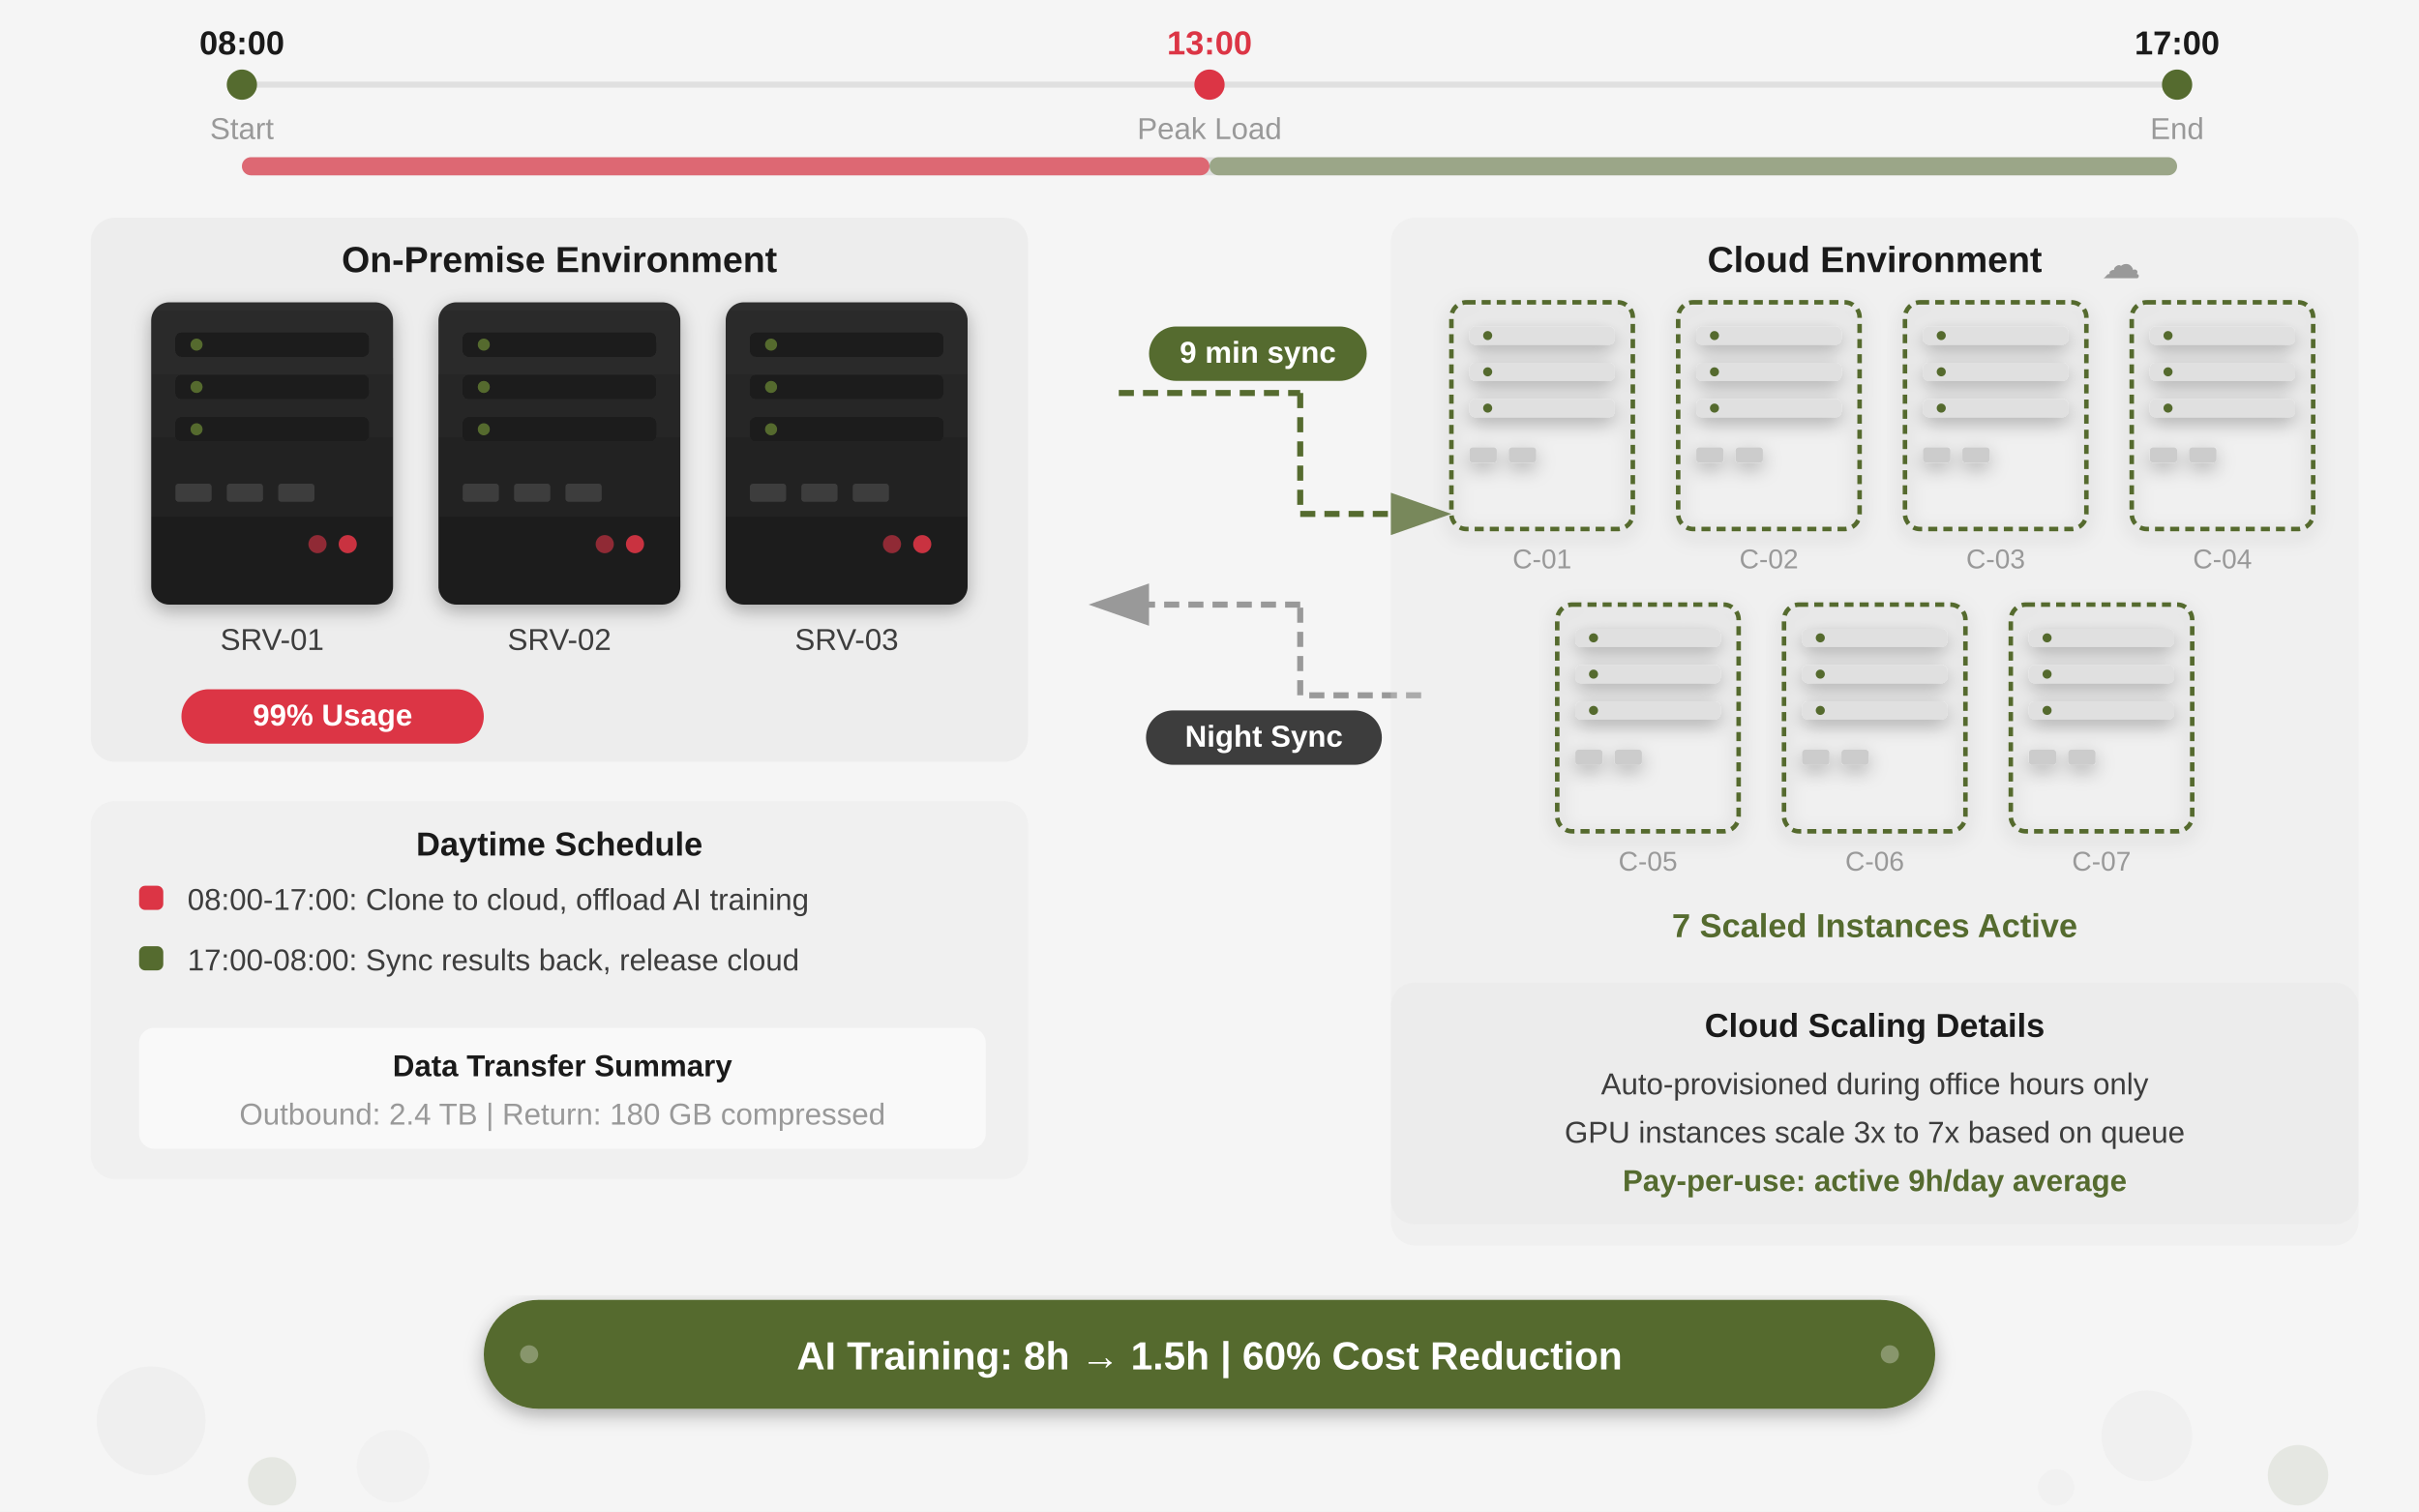
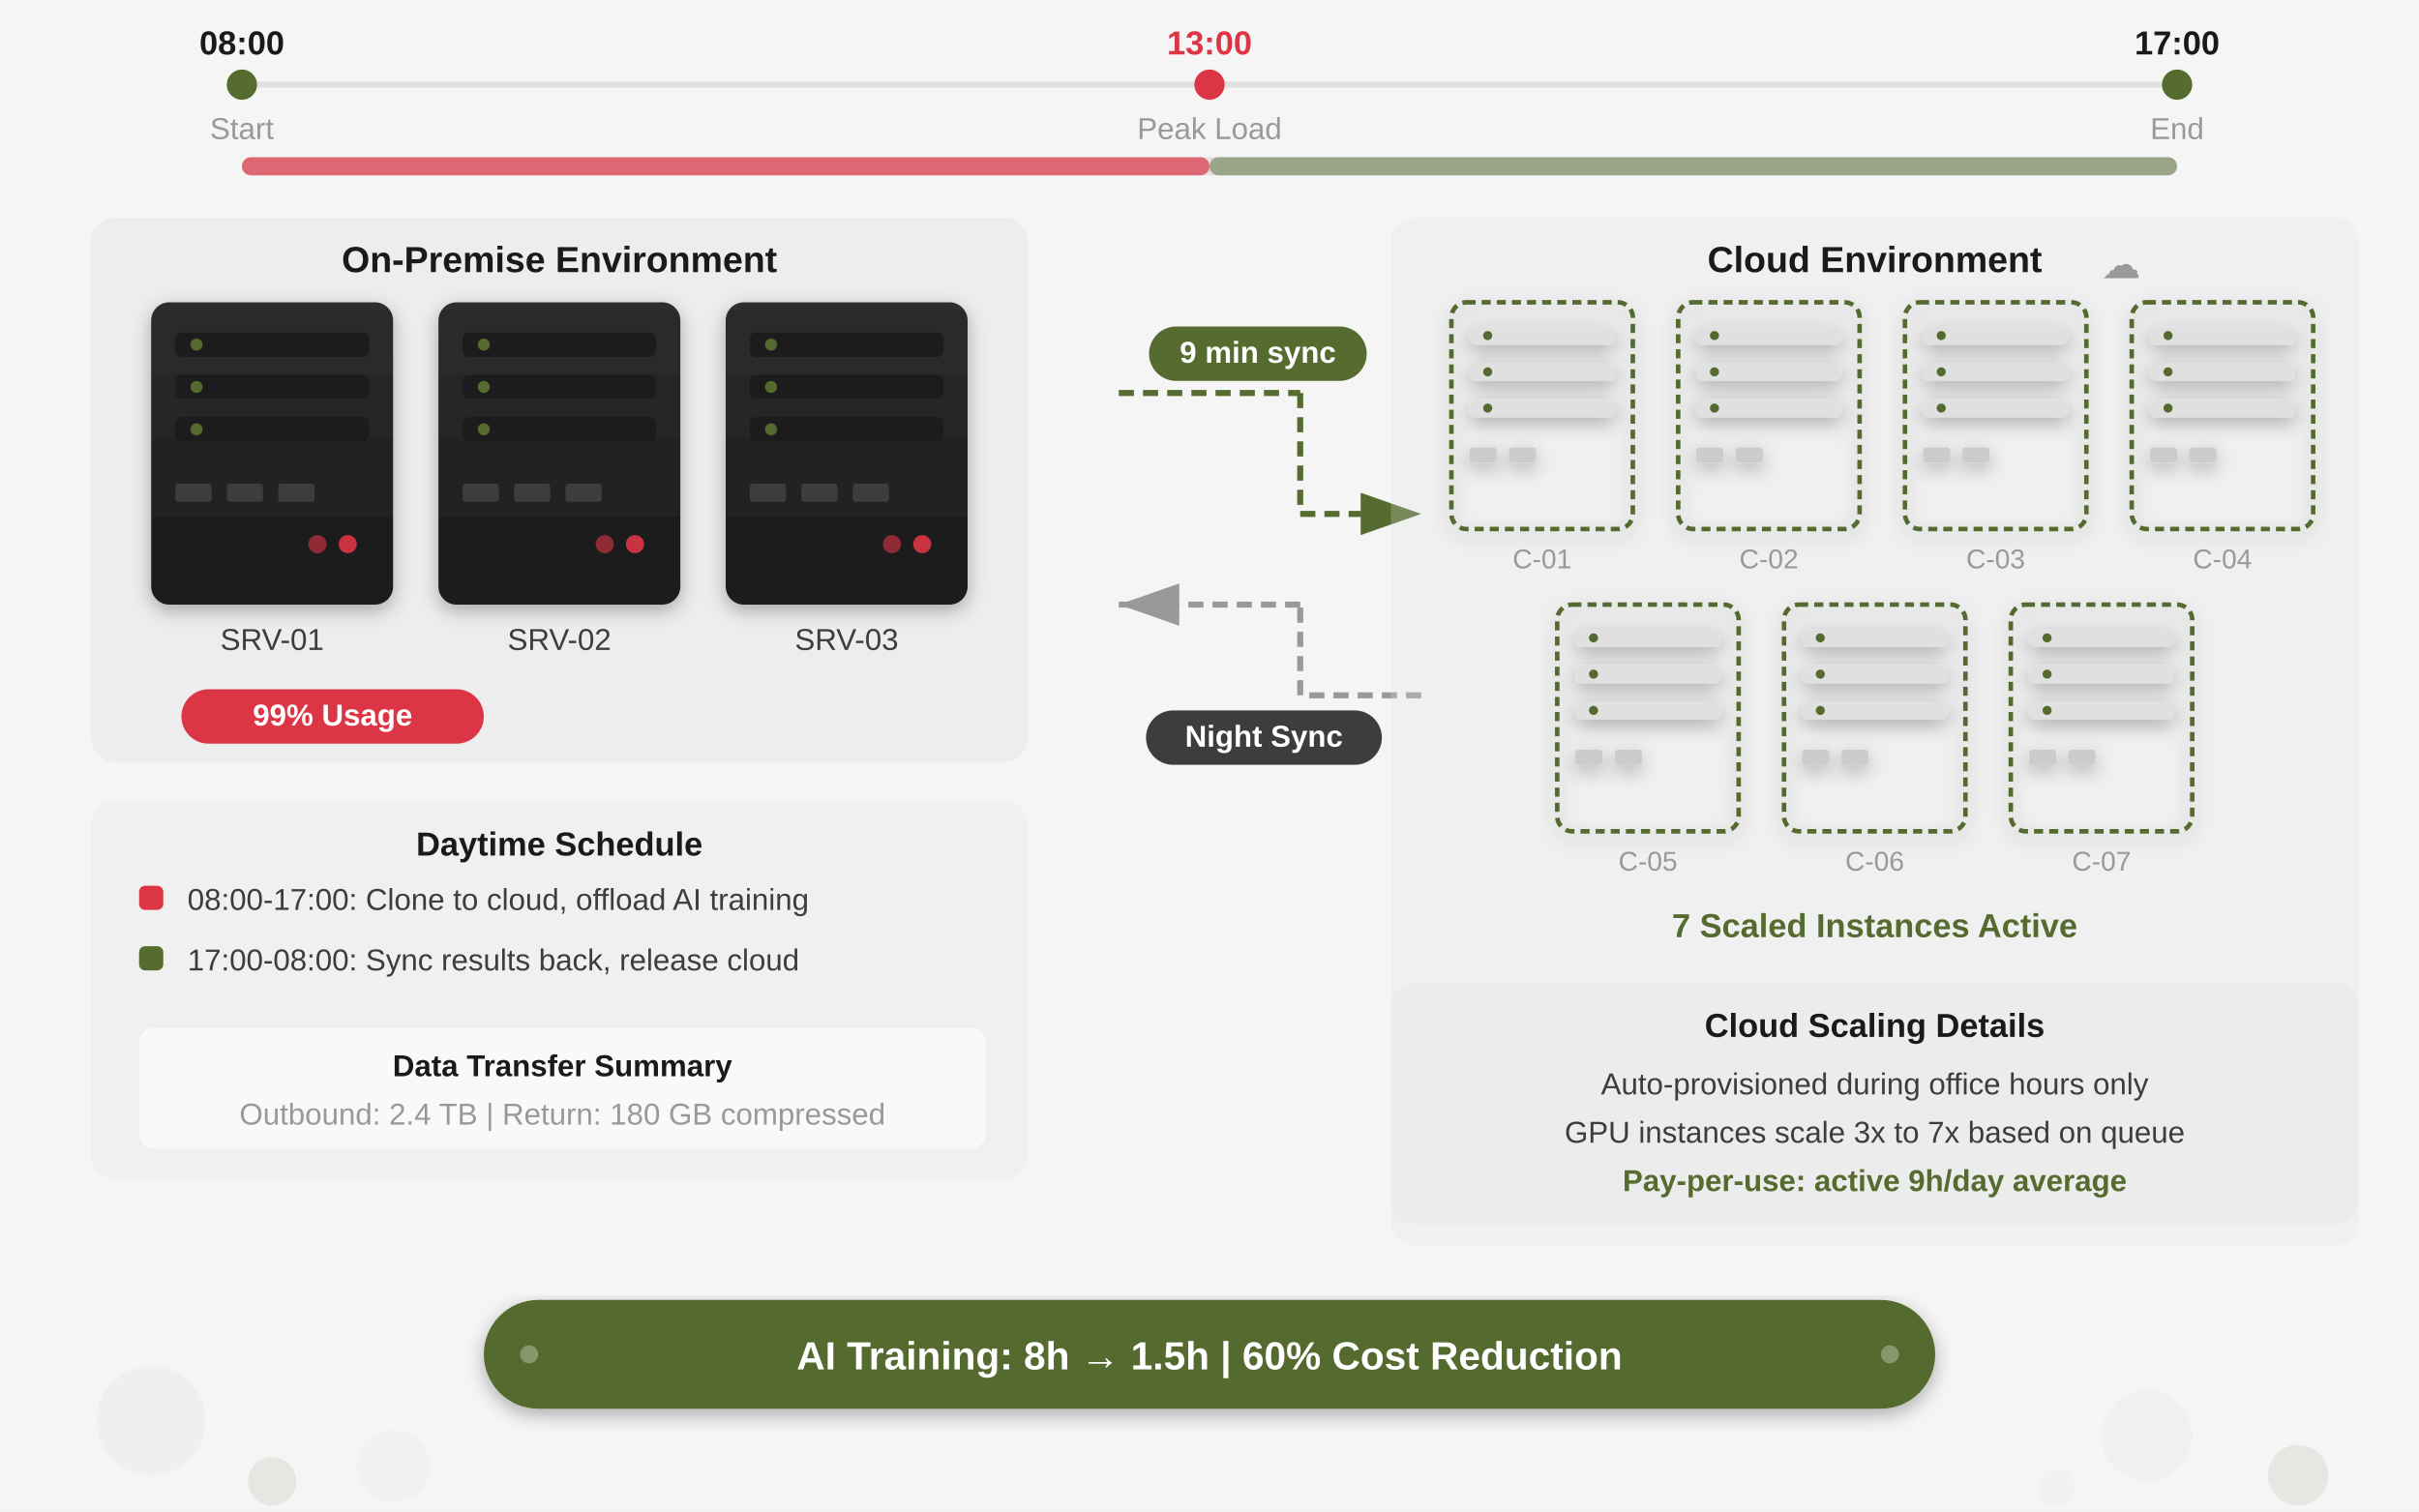
<svg xmlns="http://www.w3.org/2000/svg" viewBox="0 0 800 500" width="800" height="500">
  <rect width="800" height="500" fill="#f5f5f5" />
  <defs>
    <linearGradient id="serverGrad" x1="0" y1="0" x2="0" y2="1">
      <stop offset="0%" stop-color="#2d2d2d" />
      <stop offset="100%" stop-color="#1a1a1a" />
    </linearGradient>
    <linearGradient id="cloudGrad" x1="0" y1="0" x2="0" y2="1">
      <stop offset="0%" stop-color="#e0e0e0" />
      <stop offset="100%" stop-color="#cccccc" />
    </linearGradient>
    <filter id="shadow" x="-10%" y="-10%" width="130%" height="140%">
      <feDropShadow dx="0" dy="2" stdDeviation="3" flood-color="#000" flood-opacity="0.3" />
    </filter>
-     <marker id="arrowDown" markerWidth="10" markerHeight="7" refX="5" refY="3.5" orient="auto">
+     <marker id="arrowDown" markerWidth="10" markerHeight="7" refX="10" refY="3.5" orient="auto">
      <polygon points="0 0, 10 3.5, 0 7" fill="#556b2f" />
    </marker>
-     <marker id="arrowUp" markerWidth="10" markerHeight="7" refX="5" refY="3.5" orient="auto">
+     <marker id="arrowUp" markerWidth="10" markerHeight="7" refX="10" refY="3.5" orient="auto">
      <polygon points="0 0, 10 3.5, 0 7" fill="#999999" />
    </marker>
  </defs>
  <line x1="80" y1="28" x2="720" y2="28" stroke="#e0e0e0" stroke-width="2" />
  <circle cx="80" cy="28" r="5" fill="#556b2f" />
  <circle cx="400" cy="28" r="5" fill="#dc3545" />
  <circle cx="720" cy="28" r="5" fill="#556b2f" />
  <text x="80" y="18" font-family="Arial, sans-serif" font-size="11" text-anchor="middle" fill="#1a1a1a" font-weight="bold">08:00</text>
  <text x="400" y="18" font-family="Arial, sans-serif" font-size="11" text-anchor="middle" fill="#dc3545" font-weight="bold">13:00</text>
  <text x="720" y="18" font-family="Arial, sans-serif" font-size="11" text-anchor="middle" fill="#1a1a1a" font-weight="bold">17:00</text>
  <text x="80" y="46" font-family="Arial, sans-serif" font-size="10" text-anchor="middle" fill="#999999">Start</text>
  <text x="400" y="46" font-family="Arial, sans-serif" font-size="10" text-anchor="middle" fill="#999999">Peak Load</text>
  <text x="720" y="46" font-family="Arial, sans-serif" font-size="10" text-anchor="middle" fill="#999999">End</text>
  <rect x="80" y="52" rx="3" width="640" height="6" fill="#e0e0e0" />
  <rect x="80" y="52" rx="3" width="320" height="6" fill="#dc3545" opacity="0.7" />
  <rect x="400" y="52" rx="3" width="320" height="6" fill="#556b2f" opacity="0.5" />
  <rect x="30" y="72" width="310" height="180" rx="8" fill="#e0e0e0" opacity="0.35" />
  <text x="185" y="90" font-family="Arial, sans-serif" font-size="12" font-weight="bold" text-anchor="middle" fill="#1a1a1a">On-Premise Environment</text>
  <g transform="translate(50, 100)" filter="url(#shadow)">
    <rect width="80" height="100" rx="6" fill="url(#serverGrad)" />
    <rect x="8" y="10" width="64" height="8" rx="2" fill="#1a1a1a" />
    <rect x="8" y="24" width="64" height="8" rx="2" fill="#1a1a1a" />
    <rect x="8" y="38" width="64" height="8" rx="2" fill="#1a1a1a" />
    <circle cx="15" cy="14" r="2" fill="#556b2f" />
    <circle cx="15" cy="28" r="2" fill="#556b2f" />
    <circle cx="15" cy="42" r="2" fill="#556b2f" />
    <rect x="8" y="60" width="12" height="6" rx="1" fill="#3d3d3d" />
    <rect x="25" y="60" width="12" height="6" rx="1" fill="#3d3d3d" />
    <rect x="42" y="60" width="12" height="6" rx="1" fill="#3d3d3d" />
    <circle cx="65" cy="80" r="3" fill="#dc3545" opacity="0.9" />
    <circle cx="55" cy="80" r="3" fill="#dc3545" opacity="0.6" />
  </g>
  <text x="90" y="215" font-family="Arial, sans-serif" font-size="10" text-anchor="middle" fill="#3d3d3d">SRV-01</text>
  <g transform="translate(145, 100)" filter="url(#shadow)">
    <rect width="80" height="100" rx="6" fill="url(#serverGrad)" />
    <rect x="8" y="10" width="64" height="8" rx="2" fill="#1a1a1a" />
    <rect x="8" y="24" width="64" height="8" rx="2" fill="#1a1a1a" />
    <rect x="8" y="38" width="64" height="8" rx="2" fill="#1a1a1a" />
    <circle cx="15" cy="14" r="2" fill="#556b2f" />
    <circle cx="15" cy="28" r="2" fill="#556b2f" />
    <circle cx="15" cy="42" r="2" fill="#556b2f" />
    <rect x="8" y="60" width="12" height="6" rx="1" fill="#3d3d3d" />
    <rect x="25" y="60" width="12" height="6" rx="1" fill="#3d3d3d" />
    <rect x="42" y="60" width="12" height="6" rx="1" fill="#3d3d3d" />
    <circle cx="65" cy="80" r="3" fill="#dc3545" opacity="0.9" />
    <circle cx="55" cy="80" r="3" fill="#dc3545" opacity="0.6" />
  </g>
  <text x="185" y="215" font-family="Arial, sans-serif" font-size="10" text-anchor="middle" fill="#3d3d3d">SRV-02</text>
  <g transform="translate(240, 100)" filter="url(#shadow)">
    <rect width="80" height="100" rx="6" fill="url(#serverGrad)" />
    <rect x="8" y="10" width="64" height="8" rx="2" fill="#1a1a1a" />
    <rect x="8" y="24" width="64" height="8" rx="2" fill="#1a1a1a" />
    <rect x="8" y="38" width="64" height="8" rx="2" fill="#1a1a1a" />
    <circle cx="15" cy="14" r="2" fill="#556b2f" />
    <circle cx="15" cy="28" r="2" fill="#556b2f" />
    <circle cx="15" cy="42" r="2" fill="#556b2f" />
    <rect x="8" y="60" width="12" height="6" rx="1" fill="#3d3d3d" />
    <rect x="25" y="60" width="12" height="6" rx="1" fill="#3d3d3d" />
    <rect x="42" y="60" width="12" height="6" rx="1" fill="#3d3d3d" />
    <circle cx="65" cy="80" r="3" fill="#dc3545" opacity="0.9" />
    <circle cx="55" cy="80" r="3" fill="#dc3545" opacity="0.6" />
  </g>
  <text x="280" y="215" font-family="Arial, sans-serif" font-size="10" text-anchor="middle" fill="#3d3d3d">SRV-03</text>
  <rect x="60" y="228" width="100" height="18" rx="9" fill="#dc3545" />
  <text x="110" y="240" font-family="Arial, sans-serif" font-size="10" text-anchor="middle" fill="#ffffff" font-weight="bold">99% Usage</text>
  <line x1="370" y1="130" x2="430" y2="130" stroke="#556b2f" stroke-width="2" stroke-dasharray="5,3" />
  <line x1="430" y1="130" x2="430" y2="170" stroke="#556b2f" stroke-width="2" stroke-dasharray="5,3" />
  <line x1="430" y1="170" x2="470" y2="170" stroke="#556b2f" stroke-width="2" stroke-dasharray="5,3" marker-end="url(#arrowDown)" />
  <rect x="380" y="108" width="72" height="18" rx="9" fill="#556b2f" />
  <text x="416" y="120" font-family="Arial, sans-serif" font-size="10" text-anchor="middle" fill="#ffffff" font-weight="bold">9 min sync</text>
  <line x1="470" y1="230" x2="430" y2="230" stroke="#999999" stroke-width="2" stroke-dasharray="5,3" />
  <line x1="430" y1="230" x2="430" y2="200" stroke="#999999" stroke-width="2" stroke-dasharray="5,3" />
  <line x1="430" y1="200" x2="370" y2="200" stroke="#999999" stroke-width="2" stroke-dasharray="5,3" marker-end="url(#arrowUp)" />
  <rect x="379" y="235" width="78" height="18" rx="9" fill="#3d3d3d" />
  <text x="418" y="247" font-family="Arial, sans-serif" font-size="10" text-anchor="middle" fill="#ffffff" font-weight="bold">Night Sync</text>
  <rect x="460" y="72" width="320" height="340" rx="8" fill="#e0e0e0" opacity="0.25" />
  <text x="620" y="90" font-family="Arial, sans-serif" font-size="12" font-weight="bold" text-anchor="middle" fill="#1a1a1a">Cloud Environment</text>
  <text x="695" y="92" font-family="Arial, sans-serif" font-size="13" fill="#999999">☁</text>
  <g transform="translate(480, 100)" filter="url(#shadow)">
    <rect width="60" height="75" rx="5" fill="none" stroke="#556b2f" stroke-width="1.5" stroke-dasharray="3,2" />
    <rect x="6" y="8" width="48" height="6" rx="2" fill="#e0e0e0" />
    <rect x="6" y="20" width="48" height="6" rx="2" fill="#e0e0e0" />
    <rect x="6" y="32" width="48" height="6" rx="2" fill="#e0e0e0" />
    <circle cx="12" cy="11" r="1.5" fill="#556b2f" />
    <circle cx="12" cy="23" r="1.5" fill="#556b2f" />
    <circle cx="12" cy="35" r="1.5" fill="#556b2f" />
    <rect x="6" y="48" width="9" height="5" rx="1" fill="#cccccc" />
    <rect x="19" y="48" width="9" height="5" rx="1" fill="#cccccc" />
  </g>
  <text x="510" y="188" font-family="Arial, sans-serif" font-size="9" text-anchor="middle" fill="#999999">C-01</text>
  <g transform="translate(555, 100)" filter="url(#shadow)">
    <rect width="60" height="75" rx="5" fill="none" stroke="#556b2f" stroke-width="1.5" stroke-dasharray="3,2" />
    <rect x="6" y="8" width="48" height="6" rx="2" fill="#e0e0e0" />
    <rect x="6" y="20" width="48" height="6" rx="2" fill="#e0e0e0" />
    <rect x="6" y="32" width="48" height="6" rx="2" fill="#e0e0e0" />
    <circle cx="12" cy="11" r="1.5" fill="#556b2f" />
    <circle cx="12" cy="23" r="1.5" fill="#556b2f" />
    <circle cx="12" cy="35" r="1.5" fill="#556b2f" />
    <rect x="6" y="48" width="9" height="5" rx="1" fill="#cccccc" />
    <rect x="19" y="48" width="9" height="5" rx="1" fill="#cccccc" />
  </g>
  <text x="585" y="188" font-family="Arial, sans-serif" font-size="9" text-anchor="middle" fill="#999999">C-02</text>
  <g transform="translate(630, 100)" filter="url(#shadow)">
    <rect width="60" height="75" rx="5" fill="none" stroke="#556b2f" stroke-width="1.5" stroke-dasharray="3,2" />
    <rect x="6" y="8" width="48" height="6" rx="2" fill="#e0e0e0" />
    <rect x="6" y="20" width="48" height="6" rx="2" fill="#e0e0e0" />
    <rect x="6" y="32" width="48" height="6" rx="2" fill="#e0e0e0" />
    <circle cx="12" cy="11" r="1.5" fill="#556b2f" />
    <circle cx="12" cy="23" r="1.5" fill="#556b2f" />
    <circle cx="12" cy="35" r="1.5" fill="#556b2f" />
    <rect x="6" y="48" width="9" height="5" rx="1" fill="#cccccc" />
    <rect x="19" y="48" width="9" height="5" rx="1" fill="#cccccc" />
  </g>
  <text x="660" y="188" font-family="Arial, sans-serif" font-size="9" text-anchor="middle" fill="#999999">C-03</text>
  <g transform="translate(705, 100)" filter="url(#shadow)">
    <rect width="60" height="75" rx="5" fill="none" stroke="#556b2f" stroke-width="1.5" stroke-dasharray="3,2" />
    <rect x="6" y="8" width="48" height="6" rx="2" fill="#e0e0e0" />
    <rect x="6" y="20" width="48" height="6" rx="2" fill="#e0e0e0" />
    <rect x="6" y="32" width="48" height="6" rx="2" fill="#e0e0e0" />
    <circle cx="12" cy="11" r="1.5" fill="#556b2f" />
    <circle cx="12" cy="23" r="1.5" fill="#556b2f" />
    <circle cx="12" cy="35" r="1.5" fill="#556b2f" />
    <rect x="6" y="48" width="9" height="5" rx="1" fill="#cccccc" />
    <rect x="19" y="48" width="9" height="5" rx="1" fill="#cccccc" />
  </g>
  <text x="735" y="188" font-family="Arial, sans-serif" font-size="9" text-anchor="middle" fill="#999999">C-04</text>
  <g transform="translate(515, 200)" filter="url(#shadow)">
    <rect width="60" height="75" rx="5" fill="none" stroke="#556b2f" stroke-width="1.5" stroke-dasharray="3,2" />
    <rect x="6" y="8" width="48" height="6" rx="2" fill="#e0e0e0" />
    <rect x="6" y="20" width="48" height="6" rx="2" fill="#e0e0e0" />
    <rect x="6" y="32" width="48" height="6" rx="2" fill="#e0e0e0" />
    <circle cx="12" cy="11" r="1.5" fill="#556b2f" />
    <circle cx="12" cy="23" r="1.5" fill="#556b2f" />
    <circle cx="12" cy="35" r="1.5" fill="#556b2f" />
    <rect x="6" y="48" width="9" height="5" rx="1" fill="#cccccc" />
    <rect x="19" y="48" width="9" height="5" rx="1" fill="#cccccc" />
  </g>
  <text x="545" y="288" font-family="Arial, sans-serif" font-size="9" text-anchor="middle" fill="#999999">C-05</text>
  <g transform="translate(590, 200)" filter="url(#shadow)">
    <rect width="60" height="75" rx="5" fill="none" stroke="#556b2f" stroke-width="1.5" stroke-dasharray="3,2" />
    <rect x="6" y="8" width="48" height="6" rx="2" fill="#e0e0e0" />
    <rect x="6" y="20" width="48" height="6" rx="2" fill="#e0e0e0" />
    <rect x="6" y="32" width="48" height="6" rx="2" fill="#e0e0e0" />
    <circle cx="12" cy="11" r="1.5" fill="#556b2f" />
    <circle cx="12" cy="23" r="1.5" fill="#556b2f" />
    <circle cx="12" cy="35" r="1.5" fill="#556b2f" />
    <rect x="6" y="48" width="9" height="5" rx="1" fill="#cccccc" />
    <rect x="19" y="48" width="9" height="5" rx="1" fill="#cccccc" />
  </g>
  <text x="620" y="288" font-family="Arial, sans-serif" font-size="9" text-anchor="middle" fill="#999999">C-06</text>
  <g transform="translate(665, 200)" filter="url(#shadow)">
    <rect width="60" height="75" rx="5" fill="none" stroke="#556b2f" stroke-width="1.5" stroke-dasharray="3,2" />
    <rect x="6" y="8" width="48" height="6" rx="2" fill="#e0e0e0" />
    <rect x="6" y="20" width="48" height="6" rx="2" fill="#e0e0e0" />
    <rect x="6" y="32" width="48" height="6" rx="2" fill="#e0e0e0" />
    <circle cx="12" cy="11" r="1.5" fill="#556b2f" />
    <circle cx="12" cy="23" r="1.5" fill="#556b2f" />
    <circle cx="12" cy="35" r="1.5" fill="#556b2f" />
    <rect x="6" y="48" width="9" height="5" rx="1" fill="#cccccc" />
    <rect x="19" y="48" width="9" height="5" rx="1" fill="#cccccc" />
  </g>
  <text x="695" y="288" font-family="Arial, sans-serif" font-size="9" text-anchor="middle" fill="#999999">C-07</text>
  <text x="620" y="310" font-family="Arial, sans-serif" font-size="11" text-anchor="middle" fill="#556b2f" font-weight="bold">7 Scaled Instances Active</text>
  <rect x="30" y="265" width="310" height="125" rx="8" fill="#e0e0e0" opacity="0.25" />
  <text x="185" y="283" font-family="Arial, sans-serif" font-size="11" font-weight="bold" text-anchor="middle" fill="#1a1a1a">Daytime Schedule</text>
  <rect x="46" y="293" width="8" height="8" rx="2" fill="#dc3545" />
  <text x="62" y="301" font-family="Arial, sans-serif" font-size="10" fill="#3d3d3d">08:00-17:00: Clone to cloud, offload AI training</text>
  <rect x="46" y="313" width="8" height="8" rx="2" fill="#556b2f" />
  <text x="62" y="321" font-family="Arial, sans-serif" font-size="10" fill="#3d3d3d">17:00-08:00: Sync results back, release cloud</text>
  <rect x="46" y="340" width="280" height="40" rx="5" fill="#ffffff" opacity="0.6" />
  <text x="186" y="356" font-family="Arial, sans-serif" font-size="10" text-anchor="middle" fill="#1a1a1a" font-weight="bold">Data Transfer Summary</text>
  <text x="186" y="372" font-family="Arial, sans-serif" font-size="10" text-anchor="middle" fill="#999999">Outbound: 2.4 TB  |  Return: 180 GB compressed</text>
  <rect x="460" y="325" width="320" height="80" rx="8" fill="#e0e0e0" opacity="0.25" />
  <text x="620" y="343" font-family="Arial, sans-serif" font-size="11" font-weight="bold" text-anchor="middle" fill="#1a1a1a">Cloud Scaling Details</text>
  <text x="620" y="362" font-family="Arial, sans-serif" font-size="10" text-anchor="middle" fill="#3d3d3d">Auto-provisioned during office hours only</text>
  <text x="620" y="378" font-family="Arial, sans-serif" font-size="10" text-anchor="middle" fill="#3d3d3d">GPU instances scale 3x to 7x based on queue</text>
  <text x="620" y="394" font-family="Arial, sans-serif" font-size="10" text-anchor="middle" fill="#556b2f" font-weight="bold">Pay-per-use: active 9h/day average</text>
  <circle cx="50" cy="470" r="18" fill="#e0e0e0" opacity="0.3" />
  <circle cx="130" cy="485" r="12" fill="#e0e0e0" opacity="0.2" />
  <circle cx="90" cy="490" r="8" fill="#556b2f" opacity="0.1" />
  <circle cx="710" cy="475" r="15" fill="#e0e0e0" opacity="0.25" />
  <circle cx="760" cy="488" r="10" fill="#556b2f" opacity="0.1" />
  <circle cx="680" cy="492" r="6" fill="#e0e0e0" opacity="0.2" />
  <rect x="160" y="430" width="480" height="36" rx="18" fill="#556b2f" filter="url(#shadow)" />
  <text x="400" y="453" font-family="Arial, sans-serif" font-size="13" font-weight="bold" text-anchor="middle" fill="#ffffff">AI Training: 8h → 1.5h  |  60% Cost Reduction</text>
  <circle cx="175" cy="448" r="3" fill="#ffffff" opacity="0.3" />
  <circle cx="625" cy="448" r="3" fill="#ffffff" opacity="0.3" />
</svg>
